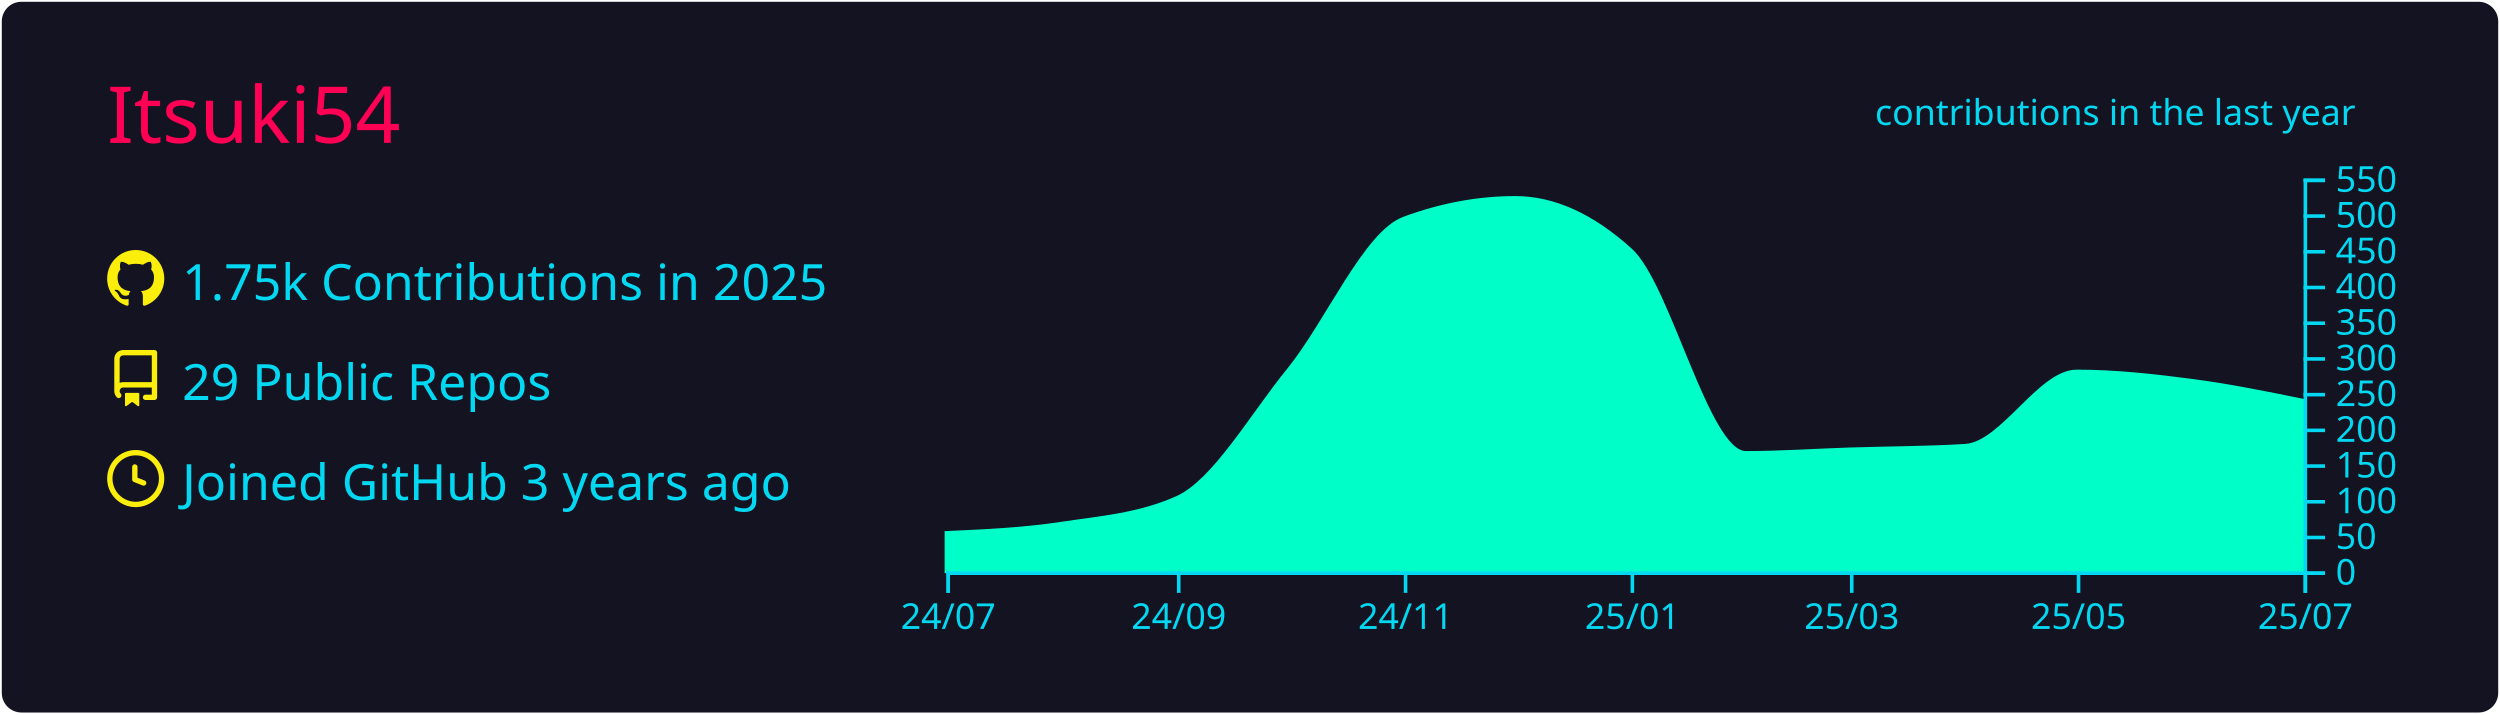
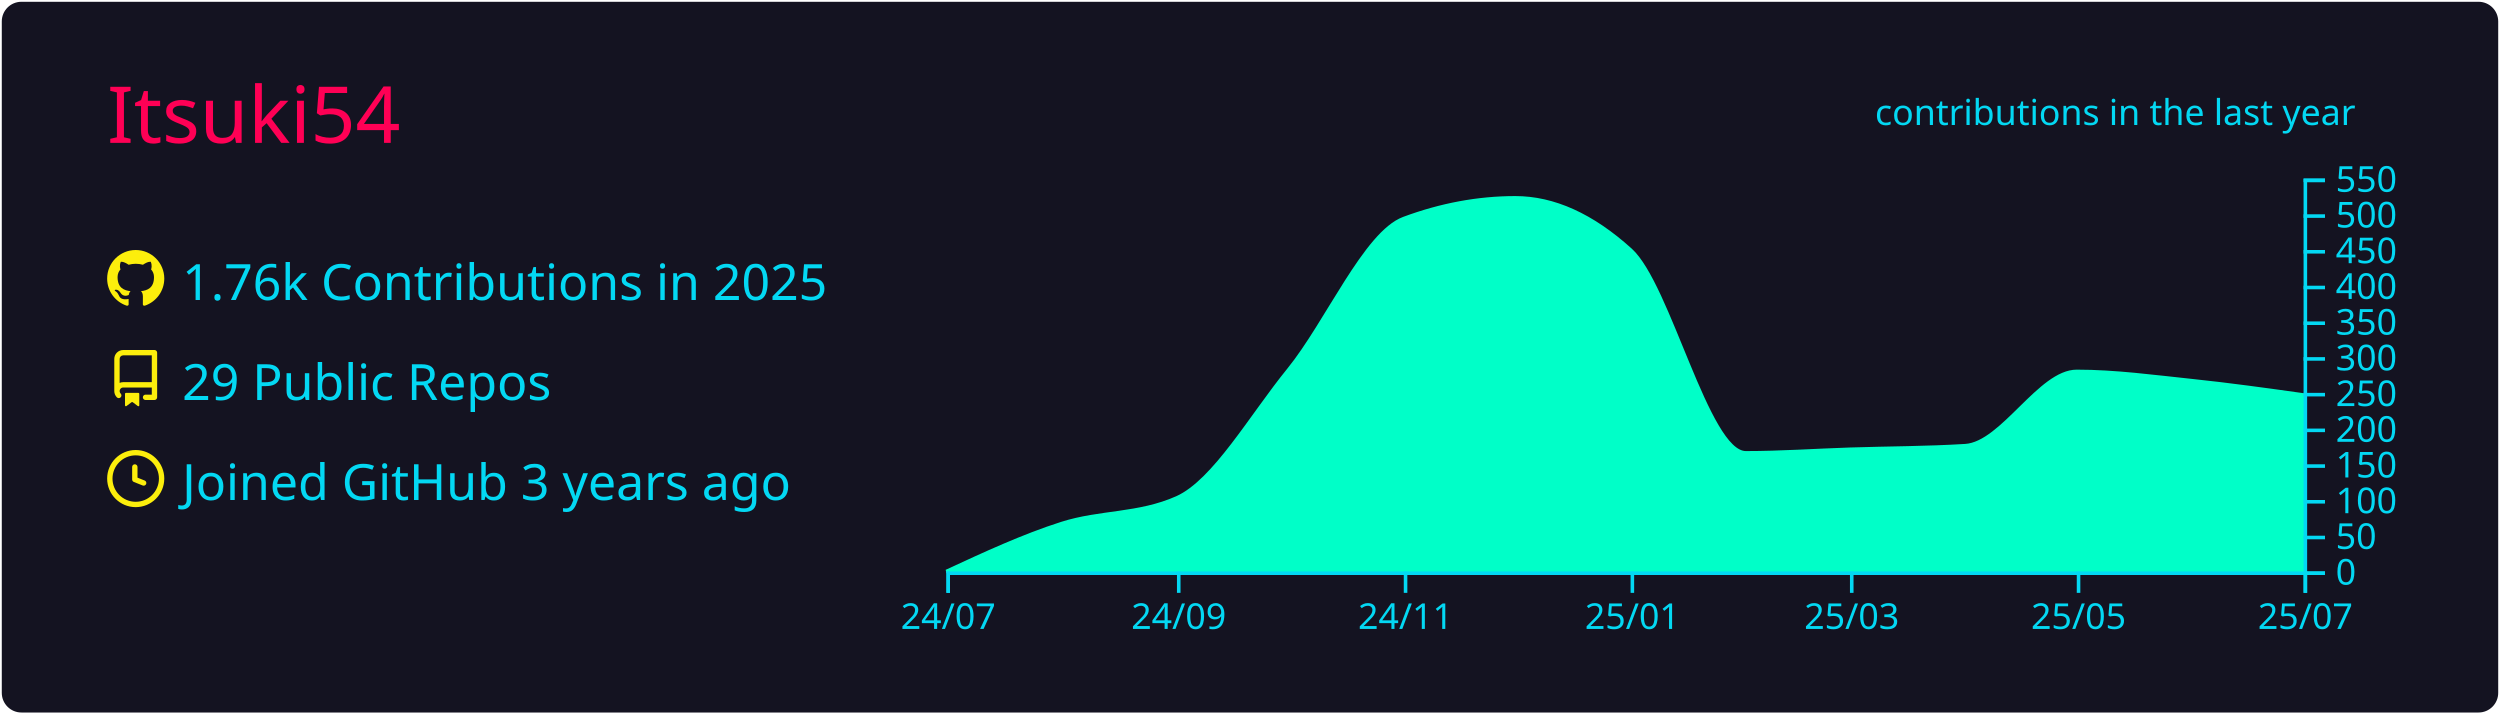
<svg xmlns="http://www.w3.org/2000/svg" width="700" height="200" viewBox="0 0 700 200">
  <style>* {
          font-family: 'Segoe UI', Ubuntu, "Helvetica Neue", Sans-Serif
        }</style>
  <rect x="1" y="1" rx="5" ry="5" height="99%" width="99.714%" stroke="#141321" stroke-width="1" fill="#141321" stroke-opacity="1" />
  <text x="30" y="40" style="font-size: 22px; fill: #ff0055;">Itsuki54</text>
  <g transform="translate(0,40)">
    <g transform="translate(30,30)">
      <g transform="translate(0,0)" width="14" height="14" fill="#fcee0c">
        <path fill-rule="evenodd" d="M8 0C3.58 0 0 3.58 0 8c0 3.54 2.29 6.53 5.47 7.59.4.07.55-.17.55-.38 0-.19-.01-.82-.01-1.49-2.01.37-2.53-.49-2.69-.94-.09-.23-.48-.94-.82-1.13-.28-.15-.68-.52-.01-.53.63-.01 1.08.58 1.23.82.72 1.21 1.87.87 2.33.66.07-.52.28-.87.51-1.07-1.78-.2-3.64-.89-3.64-3.95 0-.87.31-1.59.82-2.15-.08-.2-.36-1.02.08-2.12 0 0 .67-.21 2.2.82.64-.18 1.32-.27 2-.27.68 0 1.36.09 2 .27 1.53-1.04 2.2-.82 2.2-.82.44 1.1.16 1.92.08 2.12.51.56.82 1.27.82 2.15 0 3.07-1.87 3.75-3.65 3.95.29.25.54.73.54 1.48 0 1.07-.01 1.93-.01 2.2 0 .21.15.46.55.38A8.013 8.013 0 0016 8c0-4.42-3.58-8-8-8z" />
      </g>
      <g transform="translate(0,28)" width="14" height="14" fill="#fcee0c">
        <path fill-rule="evenodd" d="M2 2.5A2.5 2.5 0 014.5 0h8.75a.75.75 0 01.75.75v12.5a.75.75 0 01-.75.75h-2.5a.75.75 0 110-1.5h1.75v-2h-8a1 1 0 00-.714 1.7.75.75 0 01-1.072 1.05A2.495 2.495 0 012 11.5v-9zm10.5-1V9h-8c-.356 0-.694.074-1 .208V2.5a1 1 0 011-1h8zM5 12.25v3.25a.25.25 0 00.4.2l1.45-1.087a.25.25 0 01.3 0L8.6 15.7a.25.25 0 00.4-.2v-3.25a.25.25 0 00-.25-.25h-3.5a.25.25 0 00-.25.25z" />
      </g>
      <g transform="translate(0,56)" width="14" height="14" fill="#fcee0c">
        <path fill-rule="evenodd" d="M1.5 8a6.5 6.5 0 1113 0 6.5 6.5 0 01-13 0zM8 0a8 8 0 100 16A8 8 0 008 0zm.5 4.75a.75.75 0 00-1.5 0v3.5a.75.75 0 00.471.696l2.5 1a.75.75 0 00.557-1.392L8.5 7.742V4.75z" />
      </g>
-       <text x="21" y="14" style="fill: #03d8f3; font-size: 14px;">1.75k Contributions in 2025</text>
+       <text x="21" y="14" style="fill: #03d8f3; font-size: 14px;">1.76k Contributions in 2025</text>
      <text x="21" y="42" style="fill: #03d8f3; font-size: 14px;">29 Public Repos</text>
      <text x="21" y="70" style="fill: #03d8f3; font-size: 14px;">Joined GitHub 3 years ago</text>
    </g>
    <g color="#00ffc8" transform="translate(295,10)">
-       <path transform="translate(-30,0)" stroke="#00ffc8" fill="#00ffc8" opacity="1" d="M0,99.2C10.758,98.717,21.516,98.233,32.274,96.6C43.032,94.967,53.79,94.2,64.548,89.4C74.959,84.755,85.37,66.391,95.781,53.6C106.539,40.383,117.297,15.196,128.055,11.2C138.466,7.333,148.877,5.4,159.288,5.4C170.046,5.4,180.804,10.267,191.562,20C202.32,29.733,213.078,76.8,223.836,76.8C233.553,76.8,243.269,76.118,252.986,75.8C263.744,75.448,274.502,75.467,285.26,74.8C295.671,74.155,306.082,54,316.493,54C327.251,54,338.009,55.194,348.767,56.6C359.178,57.961,369.589,60.081,380,62.2L380,110C369.589,110,359.178,110,348.767,110C338.009,110,327.251,110,316.493,110C306.082,110,295.671,110,285.26,110C274.502,110,263.744,110,252.986,110C243.269,110,233.553,110,223.836,110C213.078,110,202.32,110,191.562,110C180.804,110,170.046,110,159.288,110C148.877,110,138.466,110,128.055,110C117.297,110,106.539,110,95.781,110C85.37,110,74.959,110,64.548,110C53.79,110,43.032,110,32.274,110C21.516,110,10.758,110,0,110Z" />
+       <path transform="translate(-30,0)" stroke="#00ffc8" fill="#00ffc8" opacity="1" d="M0,110C10.758,105.017,21.516,100.033,32.274,96.6C43.032,93.167,53.79,94.2,64.548,89.4C74.959,84.755,85.37,66.391,95.781,53.6C106.539,40.383,117.297,15.196,128.055,11.2C138.466,7.333,148.877,5.4,159.288,5.4C170.046,5.4,180.804,10.267,191.562,20C202.32,29.733,213.078,76.8,223.836,76.8C233.553,76.8,243.269,76.118,252.986,75.8C263.744,75.448,274.502,75.467,285.26,74.8C295.671,74.155,306.082,54,316.493,54C327.251,54,338.009,55.474,348.767,56.6C359.178,57.69,369.589,59.145,380,60.6L380,110C369.589,110,359.178,110,348.767,110C338.009,110,327.251,110,316.493,110C306.082,110,295.671,110,285.26,110C274.502,110,263.744,110,252.986,110C243.269,110,233.553,110,223.836,110C213.078,110,202.32,110,191.562,110C180.804,110,170.046,110,159.288,110C148.877,110,138.466,110,128.055,110C117.297,110,106.539,110,95.781,110C85.37,110,74.959,110,64.548,110C53.79,110,43.032,110,32.274,110C21.516,110,10.758,110,0,110Z" />
      <g color="#03d8f3" transform="translate(-30,110)" fill="none" font-size="10" font-family="sans-serif" text-anchor="middle">
        <path class="domain" stroke="currentColor" d="M0.5,6V0.5H380.5V6" />
        <g class="tick" opacity="1" transform="translate(0.5,0)">
          <line stroke="currentColor" y2="6" />
          <text fill="currentColor" y="9" dy="0.71em">24/07</text>
        </g>
        <g class="tick" opacity="1" transform="translate(65.04795,0)">
          <line stroke="currentColor" y2="6" />
          <text fill="currentColor" y="9" dy="0.71em">24/09</text>
        </g>
        <g class="tick" opacity="1" transform="translate(128.5548,0)">
          <line stroke="currentColor" y2="6" />
          <text fill="currentColor" y="9" dy="0.71em">24/11</text>
        </g>
        <g class="tick" opacity="1" transform="translate(192.0616,0)">
          <line stroke="currentColor" y2="6" />
          <text fill="currentColor" y="9" dy="0.71em">25/01</text>
        </g>
        <g class="tick" opacity="1" transform="translate(253.4863,0)">
          <line stroke="currentColor" y2="6" />
          <text fill="currentColor" y="9" dy="0.71em">25/03</text>
        </g>
        <g class="tick" opacity="1" transform="translate(316.9932,0)">
          <line stroke="currentColor" y2="6" />
          <text fill="currentColor" y="9" dy="0.71em">25/05</text>
        </g>
        <g class="tick" opacity="1" transform="translate(380.5,0)">
          <line stroke="currentColor" y2="6" />
          <text fill="currentColor" y="9" dy="0.71em">25/07</text>
        </g>
      </g>
      <g color="#03d8f3" transform="translate(350,0)" fill="none" font-size="10" font-family="sans-serif" text-anchor="start">
        <path class="domain" stroke="currentColor" d="M6,110.5H0.5V0.5H6" />
        <g class="tick" opacity="1" transform="translate(0,110.5)">
          <line stroke="currentColor" x2="6" />
          <text fill="currentColor" x="9" dy="0.32em">0</text>
        </g>
        <g class="tick" opacity="1" transform="translate(0,100.5)">
          <line stroke="currentColor" x2="6" />
          <text fill="currentColor" x="9" dy="0.32em">50</text>
        </g>
        <g class="tick" opacity="1" transform="translate(0,90.5)">
          <line stroke="currentColor" x2="6" />
          <text fill="currentColor" x="9" dy="0.32em">100</text>
        </g>
        <g class="tick" opacity="1" transform="translate(0,80.5)">
          <line stroke="currentColor" x2="6" />
          <text fill="currentColor" x="9" dy="0.32em">150</text>
        </g>
        <g class="tick" opacity="1" transform="translate(0,70.5)">
          <line stroke="currentColor" x2="6" />
          <text fill="currentColor" x="9" dy="0.32em">200</text>
        </g>
        <g class="tick" opacity="1" transform="translate(0,60.5)">
          <line stroke="currentColor" x2="6" />
          <text fill="currentColor" x="9" dy="0.32em">250</text>
        </g>
        <g class="tick" opacity="1" transform="translate(0,50.5)">
          <line stroke="currentColor" x2="6" />
          <text fill="currentColor" x="9" dy="0.32em">300</text>
        </g>
        <g class="tick" opacity="1" transform="translate(0,40.5)">
          <line stroke="currentColor" x2="6" />
          <text fill="currentColor" x="9" dy="0.32em">350</text>
        </g>
        <g class="tick" opacity="1" transform="translate(0,30.5)">
          <line stroke="currentColor" x2="6" />
          <text fill="currentColor" x="9" dy="0.32em">400</text>
        </g>
        <g class="tick" opacity="1" transform="translate(0,20.5)">
          <line stroke="currentColor" x2="6" />
          <text fill="currentColor" x="9" dy="0.32em">450</text>
        </g>
        <g class="tick" opacity="1" transform="translate(0,10.5)">
          <line stroke="currentColor" x2="6" />
          <text fill="currentColor" x="9" dy="0.32em">500</text>
        </g>
        <g class="tick" opacity="1" transform="translate(0,0.5)">
          <line stroke="currentColor" x2="6" />
          <text fill="currentColor" x="9" dy="0.32em">550</text>
        </g>
      </g>
      <g>
        <text y="-15" x="230" style="fill: #03d8f3; font-size: 10px;">contributions in the last year</text>
      </g>
    </g>
  </g>
</svg>
